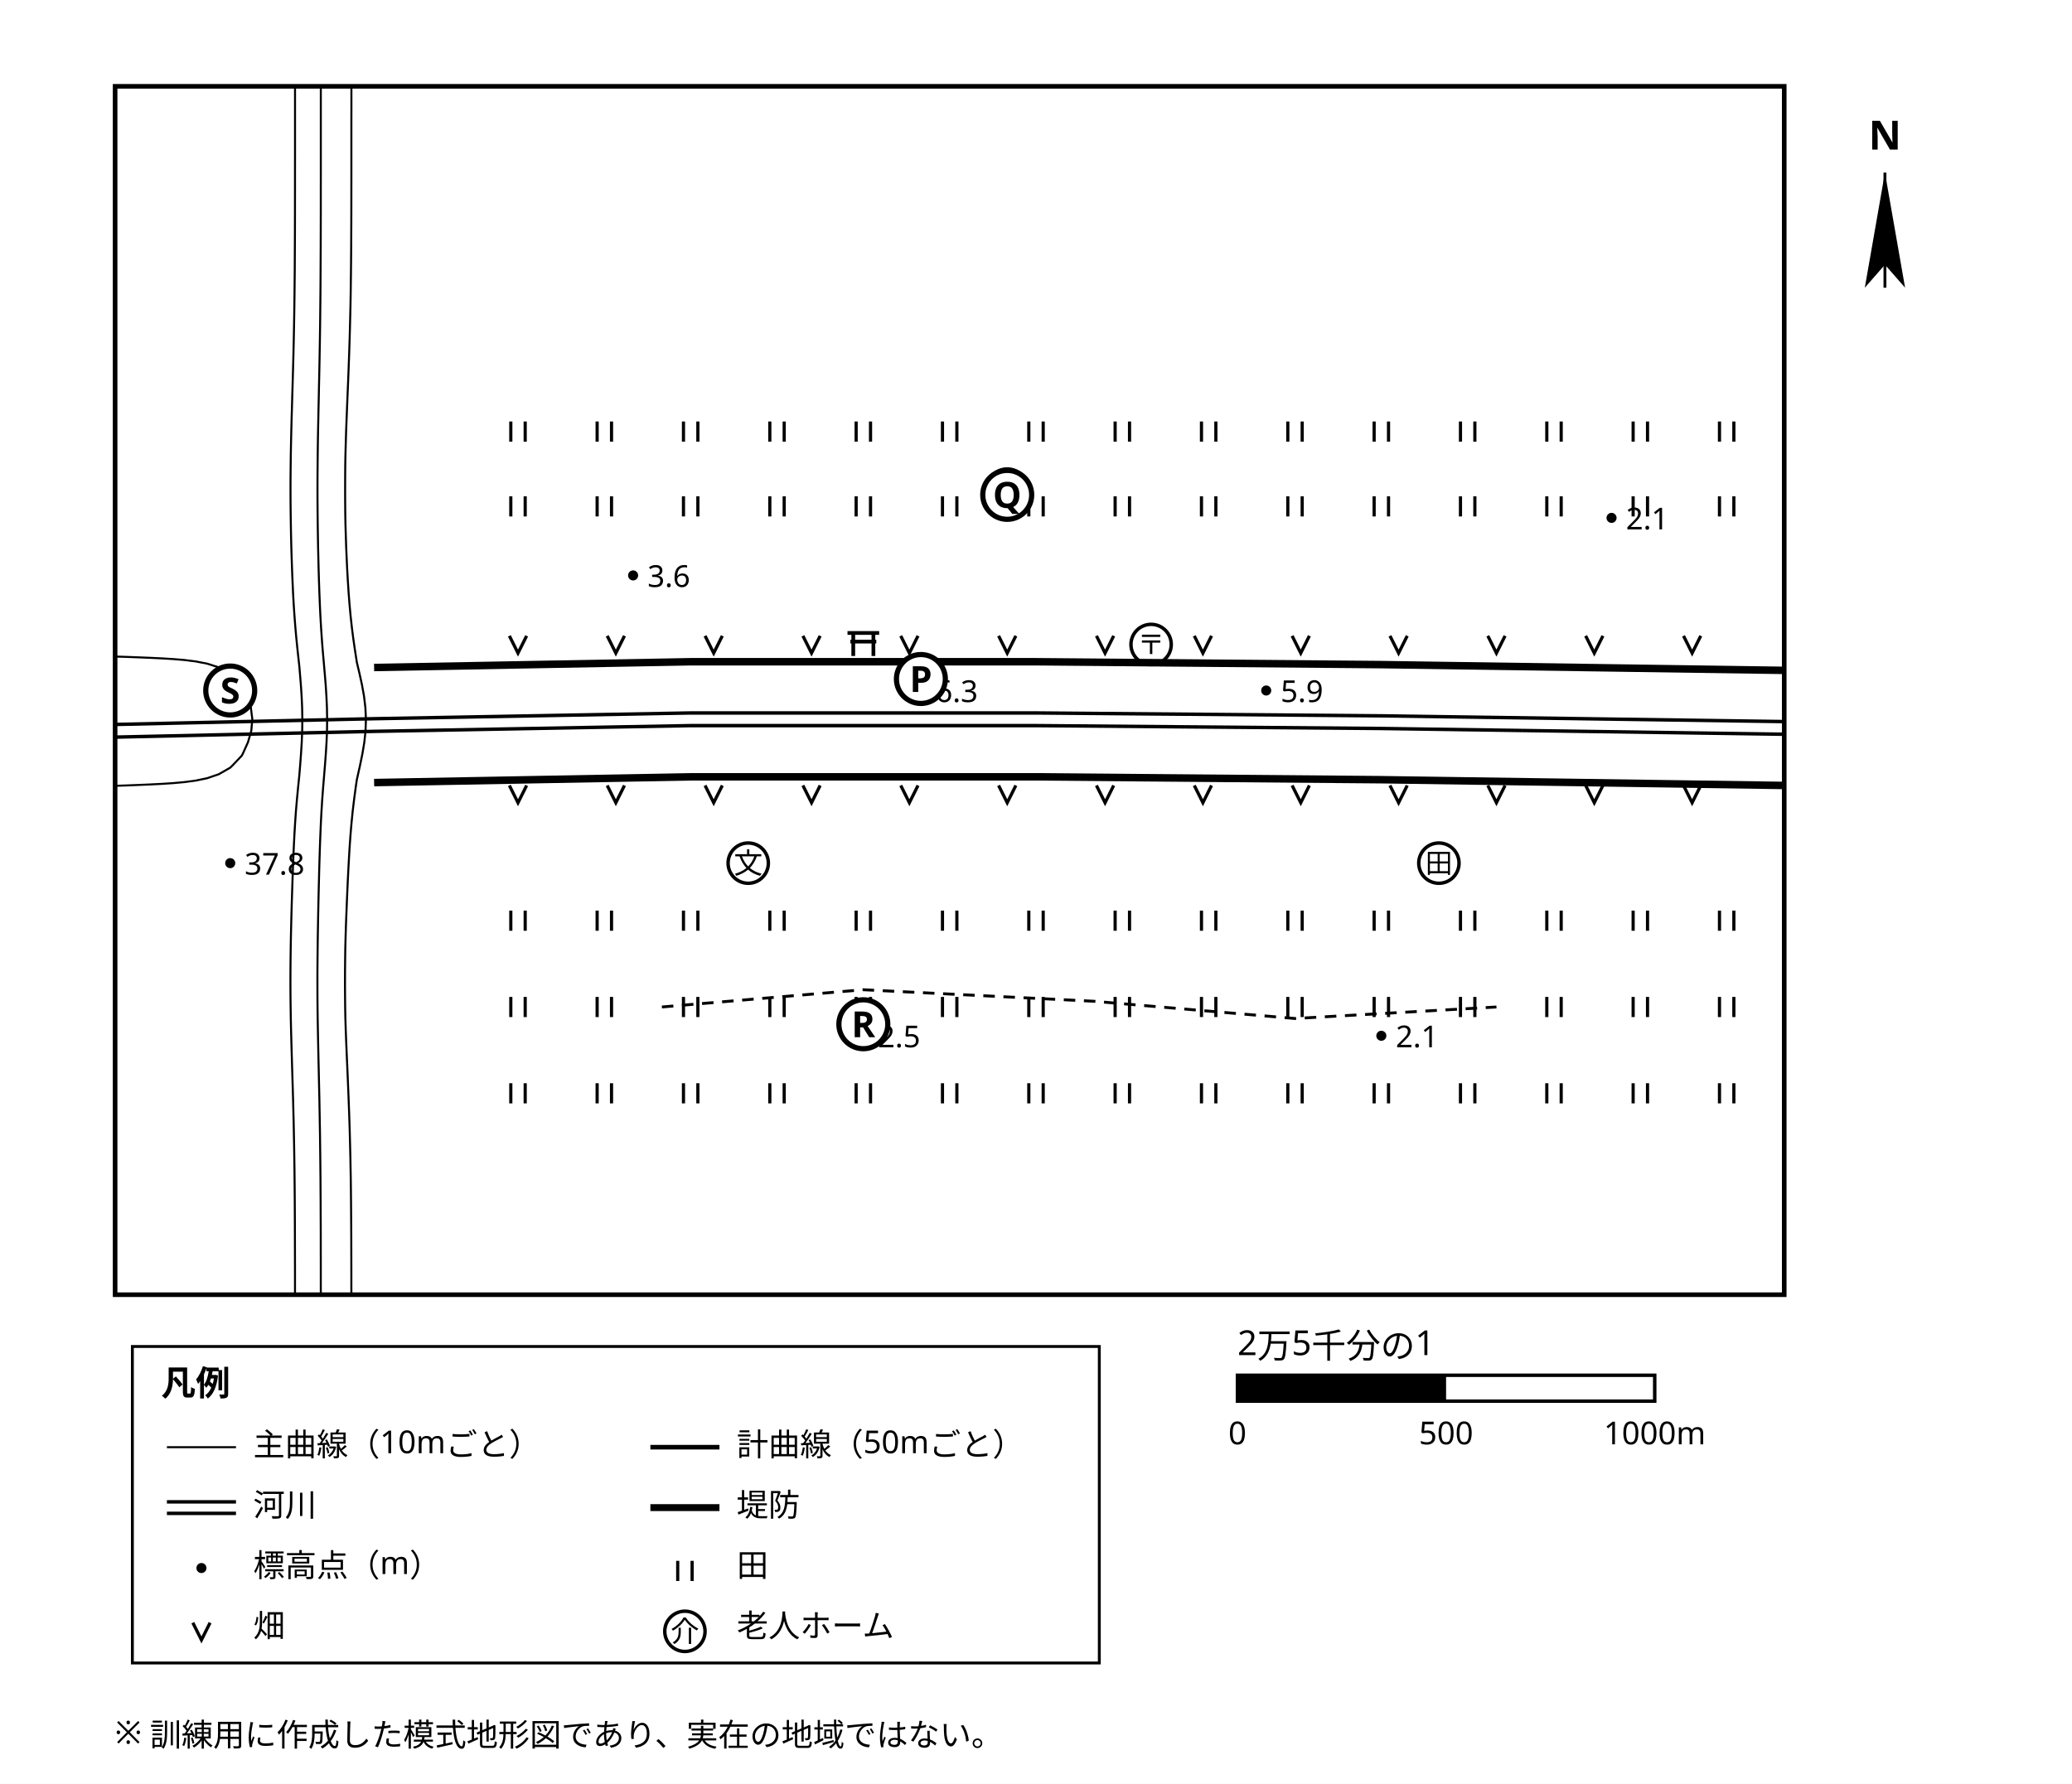
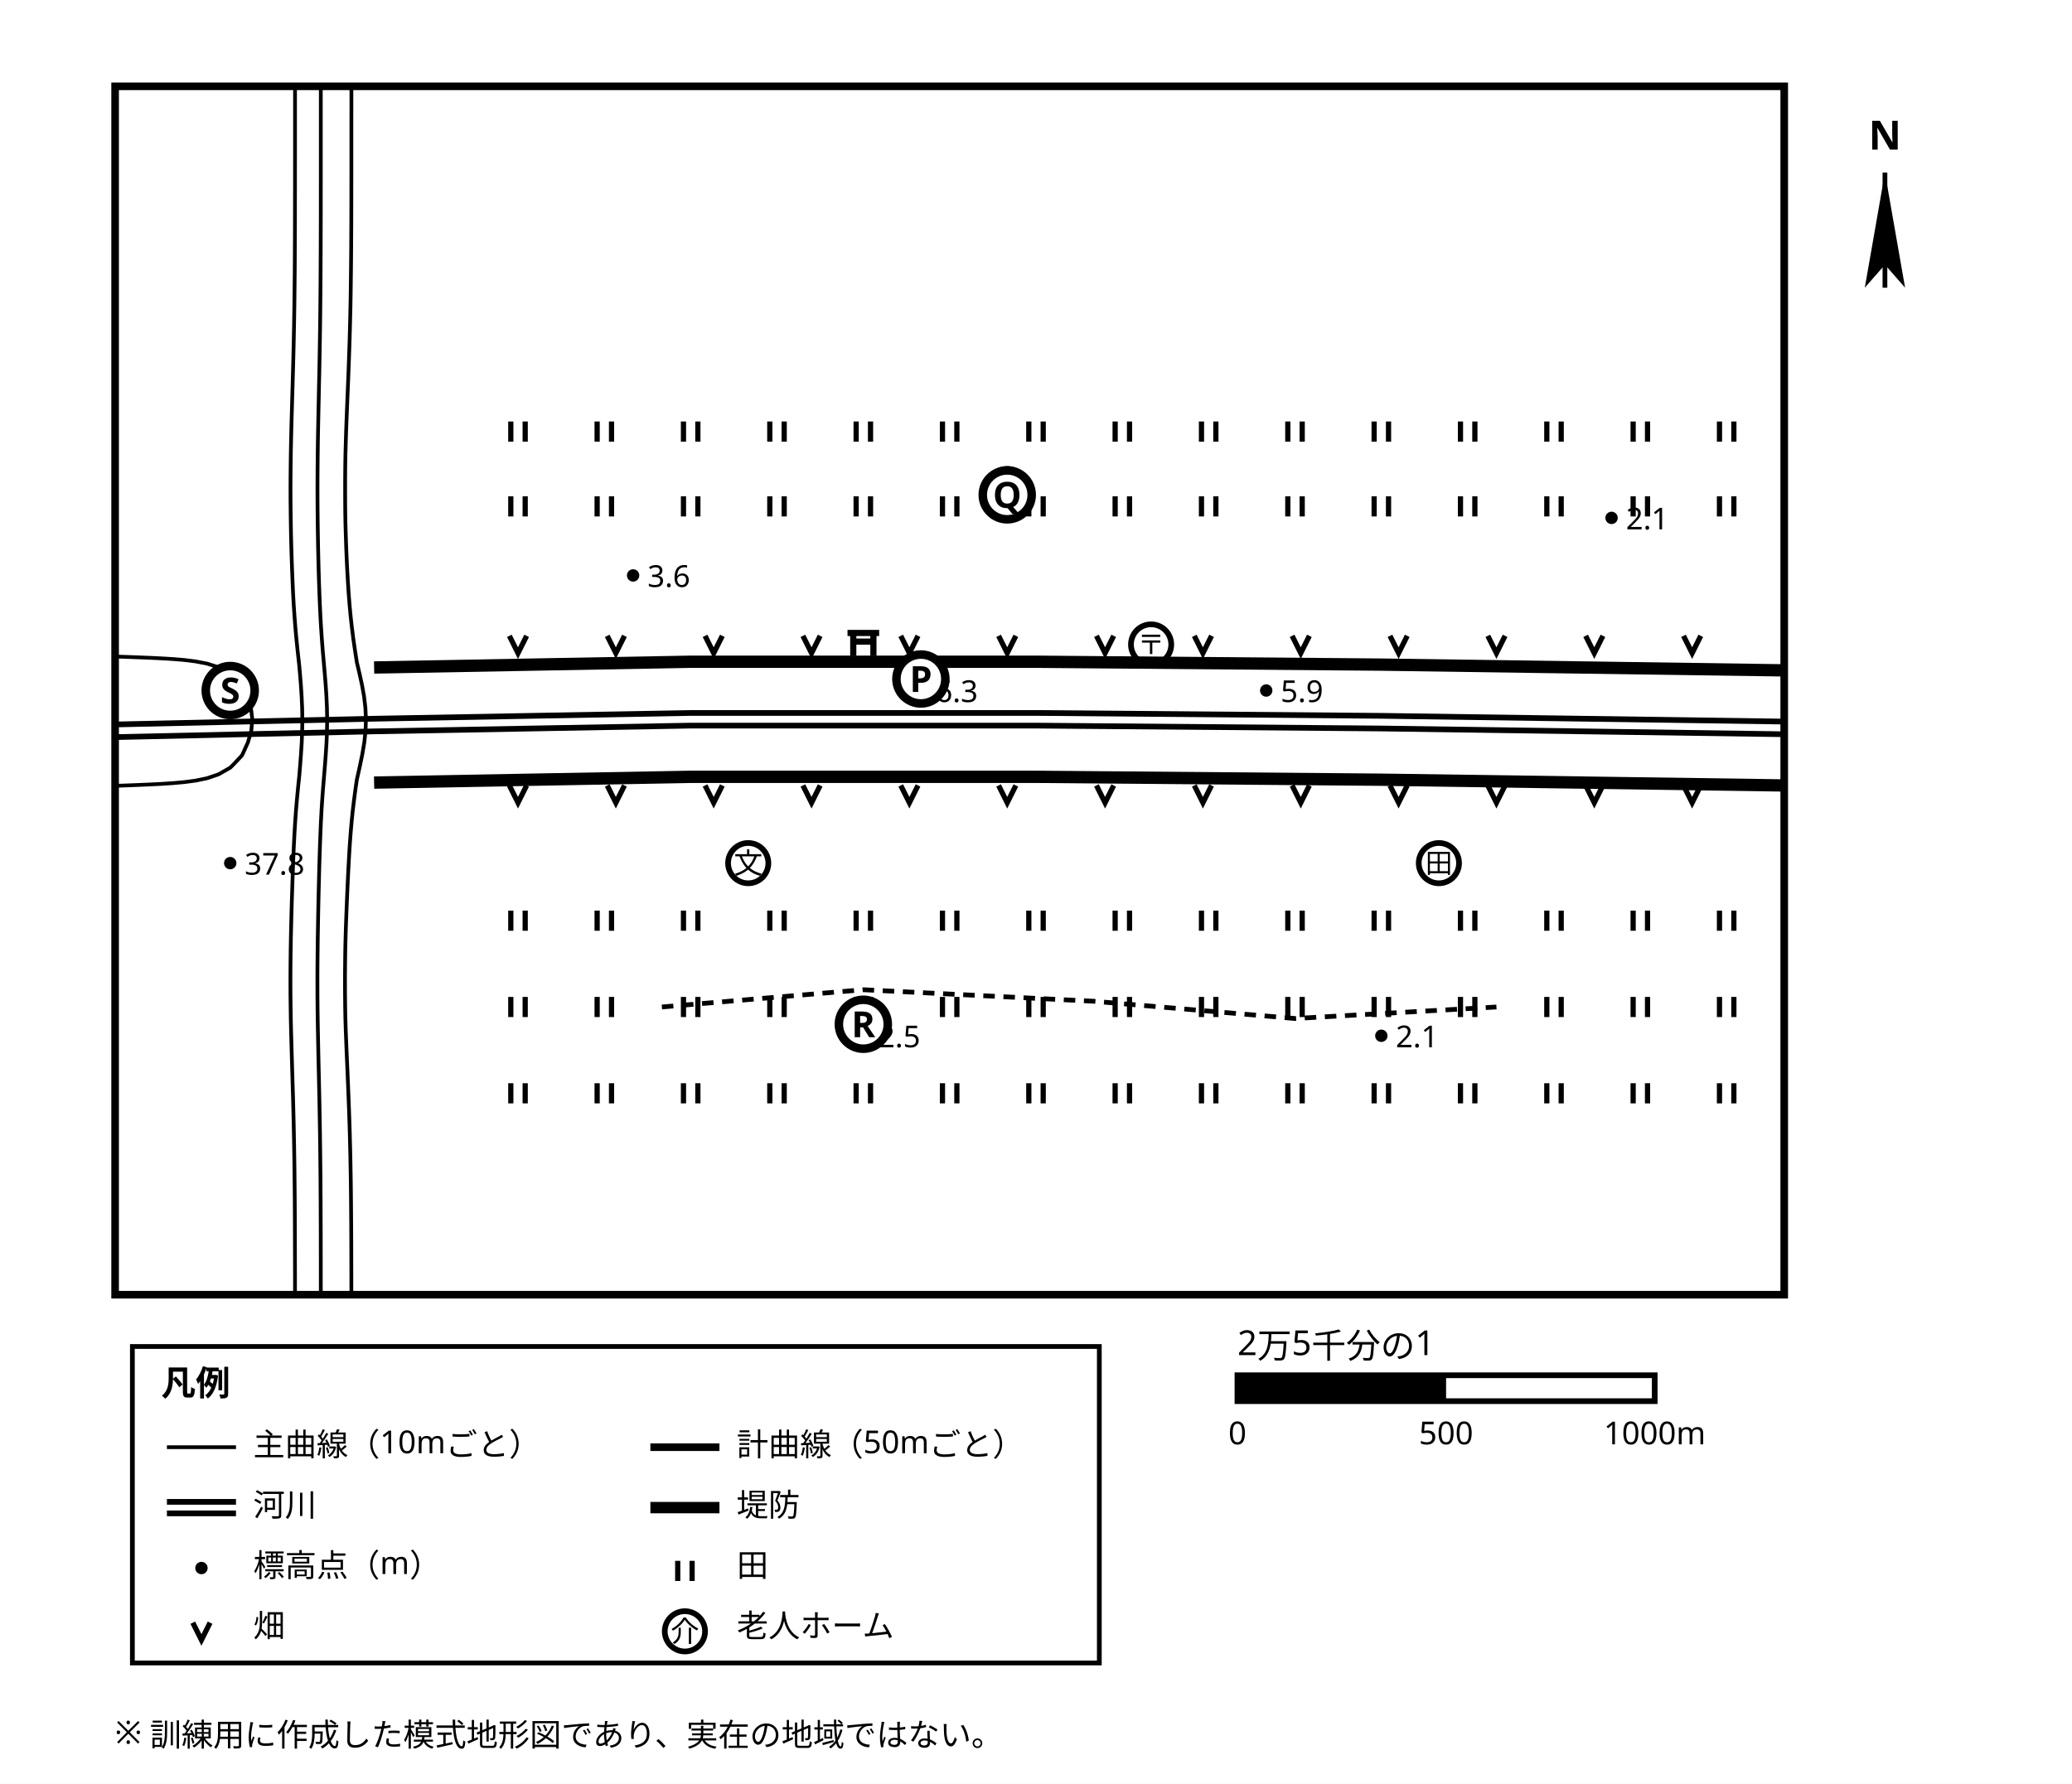
<svg xmlns="http://www.w3.org/2000/svg" viewBox="0 0 720 620" width="720" height="620" role="img" aria-label="低地の模式地形図（防災）">
  <defs>
    <pattern id="pDiag" width="8" height="8" patternUnits="userSpaceOnUse">
      <rect width="8" height="8" fill="#fff" />
-       <path d="M0 8 L8 0" stroke="#000" stroke-width="1.4" />
+       <path d="M0 8 L8 0" stroke="#000" stroke-width="2.31" />
    </pattern>
    <pattern id="pDiag2" width="8" height="8" patternUnits="userSpaceOnUse">
      <rect width="8" height="8" fill="#fff" />
-       <path d="M0 0 L8 8" stroke="#000" stroke-width="1.4" />
+       <path d="M0 0 L8 8" stroke="#000" stroke-width="2.31" />
    </pattern>
    <pattern id="pDot" width="8" height="8" patternUnits="userSpaceOnUse">
      <rect width="8" height="8" fill="#fff" />
      <circle cx="2" cy="2" r="1.3" fill="#000" />
      <circle cx="6" cy="6" r="1.3" fill="#000" />
    </pattern>
    <pattern id="pDotFine" width="5" height="5" patternUnits="userSpaceOnUse">
      <rect width="5" height="5" fill="#fff" />
      <circle cx="1.4" cy="1.4" r="0.9" fill="#000" />
    </pattern>
    <pattern id="pGrid" width="8" height="8" patternUnits="userSpaceOnUse">
      <rect width="8" height="8" fill="#fff" />
-       <path d="M0 4 H8 M4 0 V8" stroke="#000" stroke-width="0.9" />
+       <path d="M0 4 H8 M4 0 V8" stroke="#000" stroke-width="1.48" />
    </pattern>
    <pattern id="pWave" width="10" height="8" patternUnits="userSpaceOnUse">
      <rect width="10" height="8" fill="#fff" />
-       <path d="M0 5 q2.5 -3 5 0 t5 0" stroke="#000" stroke-width="0.9" fill="none" />
+       <path d="M0 5 q2.5 -3 5 0 t5 0" stroke="#000" stroke-width="1.48" fill="none" />
    </pattern>
  </defs>
  <rect width="720" height="620" fill="#fff" />
  <g clip-path="url(#frame)">
-     <polyline points="122.11,30 122.11,34 122.11,38 122.1,42 122.1,46 122.1,50 122.1,54 122.1,58 122.1,62 122.09,66 122.09,70 122.08,74 122.07,78 122.05,82 122.03,86 122,90 121.96,94 121.91,98 121.86,102 121.79,106 121.7,110 121.6,114 121.49,118 121.36,122 121.22,126 121.07,130 120.91,134 120.74,138 120.58,142 120.42,146 120.27,150 120.15,154 120.04,158 120,159.99 119.97,162 119.94,166 119.93,170 119.94,174 119.97,178 120,179.86 120.04,182 120.16,186 120.29,190 120.46,194 120.65,198 120.88,202 121.14,206 121.45,210 121.82,214 122.26,218 122.77,222 123.35,226 123.97,230 124,230.21 124.9,234 125.78,238 126.5,242 126.97,246 127.16,250 127.02,254 126.6,258 125.93,262 125.11,266 124.22,270 124,270.97 123.56,274 123.03,278 122.55,282 122.15,286 121.81,290 121.52,294 121.28,298 121.06,302 120.86,306 120.68,310 120.51,314 120.35,318 120.2,322 120.08,326 120,328.98 119.98,330 119.93,334 119.89,338 119.88,342 119.9,346 119.94,350 120,353.38 120.02,354 120.14,358 120.3,362 120.46,366 120.64,370 120.81,374 120.98,378 121.14,382 121.29,386 121.43,390 121.55,394 121.65,398 121.75,402 121.82,406 121.89,410 121.94,414 121.98,418 122.01,422 122.04,426 122.06,430 122.07,434 122.08,438 122.09,442 122.09,446 122.1,450" fill="none" stroke="#000" stroke-width="0.7" />
-     <polyline points="111.48,30 111.48,34 111.48,38 111.48,42 111.48,46 111.48,50 111.48,54 111.48,58 111.48,62 111.47,66 111.47,70 111.47,74 111.46,78 111.45,82 111.44,86 111.42,90 111.4,94 111.38,98 111.35,102 111.31,106 111.27,110 111.22,114 111.16,118 111.09,122 111.02,126 110.94,130 110.85,134 110.77,138 110.68,142 110.6,146 110.52,150 110.45,154 110.4,158 110.36,162 110.33,166 110.32,170 110.33,174 110.36,178 110.4,182 110.46,186 110.53,190 110.62,194 110.72,198 110.84,202 110.98,206 111.14,210 111.33,214 111.56,218 111.83,222 112,224.25 112.14,226 112.49,230 112.84,234 113.17,238 113.43,242 113.61,246 113.68,250 113.63,254 113.47,258 113.22,262 112.92,266 112.59,270 112.26,274 112,277.46 111.96,278 111.71,282 111.5,286 111.33,290 111.18,294 111.05,298 110.93,302 110.83,306 110.73,310 110.64,314 110.56,318 110.49,322 110.42,326 110.37,330 110.33,334 110.3,338 110.3,342 110.31,346 110.34,350 110.39,354 110.46,358 110.54,362 110.62,366 110.71,370 110.8,374 110.89,378 110.98,382 111.05,386 111.12,390 111.19,394 111.24,398 111.29,402 111.33,406 111.37,410 111.39,414 111.42,418 111.43,422 111.45,426 111.46,430 111.46,434 111.47,438 111.47,442 111.47,446 111.48,450" fill="none" stroke="#000" stroke-width="0.7" />
-     <polyline points="102.52,30 102.52,34 102.52,38 102.52,42 102.52,46 102.52,50 102.52,54 102.51,58 102.51,62 102.51,66 102.5,70 102.5,74 102.49,78 102.48,82 102.46,86 102.44,90 102.42,94 102.38,98 102.34,102 102.29,106 102.23,110 102.16,114 102.08,118 101.99,122 101.89,126 101.78,130 101.67,134 101.55,138 101.44,142 101.32,146 101.22,150 101.13,154 101.05,158 101,162 100.96,166 100.95,170 100.96,174 101,178 101.06,182 101.13,186 101.23,190 101.35,194 101.49,198 101.65,202 101.83,206 102.05,210 102.32,214 102.63,218 102.99,222 103.4,226 103.84,230 104,231.46 104.22,234 104.55,238 104.81,242 104.99,246 105.06,250 105.01,254 104.85,258 104.6,262 104.3,266 104,269.64 103.96,270 103.55,274 103.17,278 102.83,282 102.55,286 102.31,290 102.11,294 101.93,298 101.78,302 101.64,306 101.51,310 101.38,314 101.27,318 101.17,322 101.08,326 101.01,330 100.96,334 100.93,338 100.92,342 100.94,346 100.99,350 101.05,354 101.14,358 101.25,362 101.36,366 101.48,370 101.6,374 101.72,378 101.84,382 101.94,386 102.04,390 102.12,394 102.2,398 102.26,402 102.32,406 102.36,410 102.4,414 102.43,418 102.45,422 102.47,426 102.48,430 102.49,434 102.5,438 102.51,442 102.51,446 102.51,450" fill="none" stroke="#000" stroke-width="0.7" />
-     <polyline points="40,273.13 44,272.99 48,272.83 52,272.66 56,272.46 60,272.2 64,271.84 68,271.31 72,270.48 73.39,270 76,269.11 80,266.82 80.84,266 84,262.66 84.36,262 86.16,258 87.32,254 87.68,250 87.18,246 85.89,242 84,238.1 83.92,238 80,234.11 79.81,234 76,231.95 72,230.67 68.56,230 68,229.89 64,229.39 60,229.06 56,228.82 52,228.63 48,228.47 44,228.32 40,228.19" fill="none" stroke="#000" stroke-width="0.7" />
-     <polyline points="40,251.8 130,249.8 240,247.8 360,247.8 480,248.8 620,250.8" fill="none" stroke="#000" stroke-width="1.2" />
-     <polyline points="40,256.2 130,254.2 240,252.2 360,252.2 480,253.2 620,255.2" fill="none" stroke="#000" stroke-width="1.2" />
-     <path d="M177.5 146.5 v7 M182.5 146.5 v7" stroke="#000" stroke-width="1.1" fill="none" />
-     <path d="M207.5 146.5 v7 M212.5 146.5 v7" stroke="#000" stroke-width="1.1" fill="none" />
-     <path d="M237.5 146.5 v7 M242.5 146.5 v7" stroke="#000" stroke-width="1.1" fill="none" />
-     <path d="M267.5 146.5 v7 M272.5 146.5 v7" stroke="#000" stroke-width="1.1" fill="none" />
-     <path d="M297.5 146.5 v7 M302.5 146.5 v7" stroke="#000" stroke-width="1.1" fill="none" />
-     <path d="M327.5 146.5 v7 M332.5 146.5 v7" stroke="#000" stroke-width="1.1" fill="none" />
-     <path d="M357.5 146.5 v7 M362.5 146.5 v7" stroke="#000" stroke-width="1.1" fill="none" />
-     <path d="M387.5 146.5 v7 M392.5 146.5 v7" stroke="#000" stroke-width="1.1" fill="none" />
-     <path d="M417.5 146.5 v7 M422.5 146.5 v7" stroke="#000" stroke-width="1.1" fill="none" />
-     <path d="M447.5 146.5 v7 M452.5 146.5 v7" stroke="#000" stroke-width="1.1" fill="none" />
-     <path d="M477.5 146.5 v7 M482.5 146.5 v7" stroke="#000" stroke-width="1.1" fill="none" />
-     <path d="M507.5 146.5 v7 M512.5 146.5 v7" stroke="#000" stroke-width="1.1" fill="none" />
-     <path d="M537.5 146.5 v7 M542.5 146.5 v7" stroke="#000" stroke-width="1.1" fill="none" />
-     <path d="M567.5 146.5 v7 M572.5 146.5 v7" stroke="#000" stroke-width="1.1" fill="none" />
-     <path d="M597.5 146.5 v7 M602.5 146.5 v7" stroke="#000" stroke-width="1.1" fill="none" />
-     <path d="M177.5 172.5 v7 M182.5 172.5 v7" stroke="#000" stroke-width="1.1" fill="none" />
-     <path d="M207.5 172.5 v7 M212.5 172.5 v7" stroke="#000" stroke-width="1.1" fill="none" />
-     <path d="M237.5 172.5 v7 M242.5 172.5 v7" stroke="#000" stroke-width="1.1" fill="none" />
-     <path d="M267.5 172.5 v7 M272.5 172.5 v7" stroke="#000" stroke-width="1.1" fill="none" />
-     <path d="M297.5 172.5 v7 M302.5 172.5 v7" stroke="#000" stroke-width="1.1" fill="none" />
-     <path d="M327.5 172.5 v7 M332.5 172.5 v7" stroke="#000" stroke-width="1.1" fill="none" />
-     <path d="M357.5 172.5 v7 M362.5 172.5 v7" stroke="#000" stroke-width="1.1" fill="none" />
-     <path d="M387.5 172.5 v7 M392.5 172.5 v7" stroke="#000" stroke-width="1.1" fill="none" />
-     <path d="M417.5 172.5 v7 M422.5 172.5 v7" stroke="#000" stroke-width="1.1" fill="none" />
-     <path d="M447.5 172.5 v7 M452.5 172.5 v7" stroke="#000" stroke-width="1.1" fill="none" />
-     <path d="M477.5 172.5 v7 M482.5 172.5 v7" stroke="#000" stroke-width="1.1" fill="none" />
-     <path d="M507.5 172.5 v7 M512.5 172.5 v7" stroke="#000" stroke-width="1.1" fill="none" />
-     <path d="M537.5 172.5 v7 M542.5 172.5 v7" stroke="#000" stroke-width="1.1" fill="none" />
-     <path d="M567.5 172.5 v7 M572.5 172.5 v7" stroke="#000" stroke-width="1.1" fill="none" />
-     <path d="M597.5 172.5 v7 M602.5 172.5 v7" stroke="#000" stroke-width="1.1" fill="none" />
-     <path d="M177.5 316.5 v7 M182.5 316.5 v7" stroke="#000" stroke-width="1.1" fill="none" />
-     <path d="M207.5 316.5 v7 M212.5 316.5 v7" stroke="#000" stroke-width="1.1" fill="none" />
-     <path d="M237.5 316.5 v7 M242.5 316.5 v7" stroke="#000" stroke-width="1.1" fill="none" />
-     <path d="M267.5 316.5 v7 M272.5 316.5 v7" stroke="#000" stroke-width="1.1" fill="none" />
-     <path d="M297.5 316.5 v7 M302.5 316.5 v7" stroke="#000" stroke-width="1.1" fill="none" />
-     <path d="M327.5 316.5 v7 M332.5 316.5 v7" stroke="#000" stroke-width="1.1" fill="none" />
-     <path d="M357.5 316.5 v7 M362.5 316.5 v7" stroke="#000" stroke-width="1.1" fill="none" />
-     <path d="M387.5 316.5 v7 M392.5 316.5 v7" stroke="#000" stroke-width="1.1" fill="none" />
-     <path d="M417.5 316.5 v7 M422.5 316.5 v7" stroke="#000" stroke-width="1.1" fill="none" />
-     <path d="M447.5 316.5 v7 M452.5 316.5 v7" stroke="#000" stroke-width="1.1" fill="none" />
-     <path d="M477.5 316.5 v7 M482.5 316.5 v7" stroke="#000" stroke-width="1.1" fill="none" />
-     <path d="M507.5 316.5 v7 M512.5 316.5 v7" stroke="#000" stroke-width="1.1" fill="none" />
-     <path d="M537.5 316.5 v7 M542.5 316.5 v7" stroke="#000" stroke-width="1.1" fill="none" />
-     <path d="M567.5 316.5 v7 M572.5 316.5 v7" stroke="#000" stroke-width="1.1" fill="none" />
-     <path d="M597.5 316.5 v7 M602.5 316.5 v7" stroke="#000" stroke-width="1.1" fill="none" />
-     <path d="M177.5 346.5 v7 M182.5 346.5 v7" stroke="#000" stroke-width="1.1" fill="none" />
-     <path d="M207.5 346.5 v7 M212.5 346.5 v7" stroke="#000" stroke-width="1.1" fill="none" />
-     <path d="M237.5 346.5 v7 M242.5 346.5 v7" stroke="#000" stroke-width="1.1" fill="none" />
-     <path d="M267.5 346.5 v7 M272.5 346.5 v7" stroke="#000" stroke-width="1.1" fill="none" />
-     <path d="M297.5 346.5 v7 M302.5 346.5 v7" stroke="#000" stroke-width="1.1" fill="none" />
-     <path d="M327.5 346.5 v7 M332.5 346.5 v7" stroke="#000" stroke-width="1.1" fill="none" />
-     <path d="M357.5 346.5 v7 M362.5 346.5 v7" stroke="#000" stroke-width="1.1" fill="none" />
-     <path d="M387.5 346.5 v7 M392.5 346.5 v7" stroke="#000" stroke-width="1.1" fill="none" />
-     <path d="M417.5 346.5 v7 M422.5 346.5 v7" stroke="#000" stroke-width="1.1" fill="none" />
-     <path d="M447.5 346.5 v7 M452.5 346.5 v7" stroke="#000" stroke-width="1.1" fill="none" />
-     <path d="M477.5 346.5 v7 M482.5 346.5 v7" stroke="#000" stroke-width="1.1" fill="none" />
-     <path d="M507.5 346.5 v7 M512.5 346.5 v7" stroke="#000" stroke-width="1.1" fill="none" />
-     <path d="M537.5 346.5 v7 M542.5 346.5 v7" stroke="#000" stroke-width="1.1" fill="none" />
-     <path d="M567.5 346.5 v7 M572.5 346.5 v7" stroke="#000" stroke-width="1.1" fill="none" />
-     <path d="M597.5 346.5 v7 M602.5 346.5 v7" stroke="#000" stroke-width="1.1" fill="none" />
-     <path d="M177.5 376.5 v7 M182.5 376.5 v7" stroke="#000" stroke-width="1.1" fill="none" />
-     <path d="M207.5 376.5 v7 M212.5 376.5 v7" stroke="#000" stroke-width="1.1" fill="none" />
-     <path d="M237.5 376.5 v7 M242.5 376.5 v7" stroke="#000" stroke-width="1.1" fill="none" />
-     <path d="M267.5 376.5 v7 M272.5 376.5 v7" stroke="#000" stroke-width="1.1" fill="none" />
-     <path d="M297.5 376.5 v7 M302.5 376.5 v7" stroke="#000" stroke-width="1.1" fill="none" />
-     <path d="M327.5 376.5 v7 M332.5 376.5 v7" stroke="#000" stroke-width="1.1" fill="none" />
-     <path d="M357.5 376.5 v7 M362.5 376.5 v7" stroke="#000" stroke-width="1.1" fill="none" />
-     <path d="M387.5 376.5 v7 M392.5 376.5 v7" stroke="#000" stroke-width="1.1" fill="none" />
-     <path d="M417.5 376.5 v7 M422.5 376.5 v7" stroke="#000" stroke-width="1.1" fill="none" />
-     <path d="M447.5 376.5 v7 M452.5 376.5 v7" stroke="#000" stroke-width="1.1" fill="none" />
-     <path d="M477.5 376.5 v7 M482.5 376.5 v7" stroke="#000" stroke-width="1.1" fill="none" />
-     <path d="M507.5 376.5 v7 M512.5 376.5 v7" stroke="#000" stroke-width="1.1" fill="none" />
-     <path d="M537.5 376.5 v7 M542.5 376.5 v7" stroke="#000" stroke-width="1.1" fill="none" />
-     <path d="M567.5 376.5 v7 M572.5 376.5 v7" stroke="#000" stroke-width="1.1" fill="none" />
-     <path d="M597.5 376.5 v7 M602.5 376.5 v7" stroke="#000" stroke-width="1.1" fill="none" />
-     <path d="M177 221 l3 6 l3 -6" stroke="#000" stroke-width="1.1" fill="none" />
-     <path d="M211 221 l3 6 l3 -6" stroke="#000" stroke-width="1.1" fill="none" />
-     <path d="M245 221 l3 6 l3 -6" stroke="#000" stroke-width="1.1" fill="none" />
-     <path d="M279 221 l3 6 l3 -6" stroke="#000" stroke-width="1.1" fill="none" />
-     <path d="M313 221 l3 6 l3 -6" stroke="#000" stroke-width="1.1" fill="none" />
-     <path d="M347 221 l3 6 l3 -6" stroke="#000" stroke-width="1.1" fill="none" />
-     <path d="M381 221 l3 6 l3 -6" stroke="#000" stroke-width="1.1" fill="none" />
-     <path d="M415 221 l3 6 l3 -6" stroke="#000" stroke-width="1.1" fill="none" />
-     <path d="M449 221 l3 6 l3 -6" stroke="#000" stroke-width="1.1" fill="none" />
-     <path d="M483 221 l3 6 l3 -6" stroke="#000" stroke-width="1.1" fill="none" />
-     <path d="M517 221 l3 6 l3 -6" stroke="#000" stroke-width="1.1" fill="none" />
-     <path d="M551 221 l3 6 l3 -6" stroke="#000" stroke-width="1.1" fill="none" />
-     <path d="M585 221 l3 6 l3 -6" stroke="#000" stroke-width="1.1" fill="none" />
-     <path d="M177 273 l3 6 l3 -6" stroke="#000" stroke-width="1.1" fill="none" />
-     <path d="M211 273 l3 6 l3 -6" stroke="#000" stroke-width="1.1" fill="none" />
-     <path d="M245 273 l3 6 l3 -6" stroke="#000" stroke-width="1.1" fill="none" />
-     <path d="M279 273 l3 6 l3 -6" stroke="#000" stroke-width="1.1" fill="none" />
-     <path d="M313 273 l3 6 l3 -6" stroke="#000" stroke-width="1.1" fill="none" />
-     <path d="M347 273 l3 6 l3 -6" stroke="#000" stroke-width="1.1" fill="none" />
-     <path d="M381 273 l3 6 l3 -6" stroke="#000" stroke-width="1.1" fill="none" />
-     <path d="M415 273 l3 6 l3 -6" stroke="#000" stroke-width="1.1" fill="none" />
-     <path d="M449 273 l3 6 l3 -6" stroke="#000" stroke-width="1.1" fill="none" />
-     <path d="M483 273 l3 6 l3 -6" stroke="#000" stroke-width="1.1" fill="none" />
-     <path d="M517 273 l3 6 l3 -6" stroke="#000" stroke-width="1.1" fill="none" />
-     <path d="M551 273 l3 6 l3 -6" stroke="#000" stroke-width="1.1" fill="none" />
-     <path d="M585 273 l3 6 l3 -6" stroke="#000" stroke-width="1.1" fill="none" />
-     <circle cx="260" cy="300" r="7" fill="#fff" stroke="#000" stroke-width="1.2" />
+     <polyline points="122.11,30 122.11,34 122.11,38 122.1,42 122.1,46 122.1,50 122.1,54 122.1,58 122.1,62 122.09,66 122.09,70 122.08,74 122.07,78 122.05,82 122.03,86 122,90 121.96,94 121.91,98 121.86,102 121.79,106 121.7,110 121.6,114 121.49,118 121.36,122 121.22,126 121.07,130 120.91,134 120.74,138 120.58,142 120.42,146 120.27,150 120.15,154 120.04,158 120,159.99 119.97,162 119.94,166 119.93,170 119.94,174 119.97,178 120,179.86 120.04,182 120.16,186 120.29,190 120.46,194 120.65,198 120.88,202 121.14,206 121.45,210 121.82,214 122.26,218 122.77,222 123.35,226 123.97,230 124,230.21 124.9,234 125.78,238 126.5,242 126.97,246 127.16,250 127.02,254 126.6,258 125.93,262 125.11,266 124.22,270 124,270.97 123.56,274 123.03,278 122.55,282 122.15,286 121.81,290 121.52,294 121.28,298 121.06,302 120.86,306 120.68,310 120.51,314 120.35,318 120.2,322 120.08,326 120,328.98 119.98,330 119.93,334 119.89,338 119.88,342 119.9,346 119.94,350 120,353.38 120.02,354 120.14,358 120.3,362 120.46,366 120.64,370 120.81,374 120.98,378 121.14,382 121.29,386 121.43,390 121.55,394 121.65,398 121.75,402 121.82,406 121.89,410 121.94,414 121.98,418 122.01,422 122.04,426 122.06,430 122.07,434 122.08,438 122.09,442 122.09,446 122.1,450" fill="none" stroke="#000" stroke-width="1.3" />
+     <polyline points="111.48,30 111.48,34 111.48,38 111.48,42 111.48,46 111.48,50 111.48,54 111.48,58 111.48,62 111.47,66 111.47,70 111.47,74 111.46,78 111.45,82 111.44,86 111.42,90 111.4,94 111.38,98 111.35,102 111.31,106 111.27,110 111.22,114 111.16,118 111.09,122 111.02,126 110.94,130 110.85,134 110.77,138 110.68,142 110.6,146 110.52,150 110.45,154 110.4,158 110.36,162 110.33,166 110.32,170 110.33,174 110.36,178 110.4,182 110.46,186 110.53,190 110.62,194 110.72,198 110.84,202 110.98,206 111.14,210 111.33,214 111.56,218 111.83,222 112,224.25 112.14,226 112.49,230 112.84,234 113.17,238 113.43,242 113.61,246 113.68,250 113.63,254 113.47,258 113.22,262 112.92,266 112.59,270 112.26,274 112,277.46 111.96,278 111.71,282 111.5,286 111.33,290 111.18,294 111.05,298 110.93,302 110.83,306 110.73,310 110.64,314 110.56,318 110.49,322 110.42,326 110.37,330 110.33,334 110.3,338 110.3,342 110.31,346 110.34,350 110.39,354 110.46,358 110.54,362 110.62,366 110.71,370 110.8,374 110.89,378 110.98,382 111.05,386 111.12,390 111.19,394 111.24,398 111.29,402 111.33,406 111.37,410 111.39,414 111.42,418 111.43,422 111.45,426 111.46,430 111.46,434 111.47,438 111.47,442 111.47,446 111.48,450" fill="none" stroke="#000" stroke-width="1.3" />
+     <polyline points="102.52,30 102.52,34 102.52,38 102.52,42 102.52,46 102.52,50 102.52,54 102.51,58 102.51,62 102.51,66 102.5,70 102.5,74 102.49,78 102.48,82 102.46,86 102.44,90 102.42,94 102.38,98 102.34,102 102.29,106 102.23,110 102.16,114 102.08,118 101.99,122 101.89,126 101.78,130 101.67,134 101.55,138 101.44,142 101.32,146 101.22,150 101.13,154 101.05,158 101,162 100.96,166 100.95,170 100.96,174 101,178 101.06,182 101.13,186 101.23,190 101.35,194 101.49,198 101.65,202 101.83,206 102.05,210 102.32,214 102.63,218 102.99,222 103.4,226 103.84,230 104,231.46 104.22,234 104.55,238 104.81,242 104.99,246 105.06,250 105.01,254 104.85,258 104.6,262 104.3,266 104,269.64 103.96,270 103.55,274 103.17,278 102.83,282 102.55,286 102.31,290 102.11,294 101.93,298 101.78,302 101.64,306 101.51,310 101.38,314 101.27,318 101.17,322 101.08,326 101.01,330 100.96,334 100.93,338 100.92,342 100.94,346 100.99,350 101.05,354 101.14,358 101.25,362 101.36,366 101.48,370 101.6,374 101.72,378 101.84,382 101.94,386 102.04,390 102.12,394 102.2,398 102.26,402 102.32,406 102.36,410 102.4,414 102.43,418 102.45,422 102.47,426 102.48,430 102.49,434 102.5,438 102.51,442 102.51,446 102.51,450" fill="none" stroke="#000" stroke-width="1.3" />
+     <polyline points="40,273.13 44,272.99 48,272.83 52,272.66 56,272.46 60,272.2 64,271.84 68,271.31 72,270.48 73.39,270 76,269.11 80,266.82 80.84,266 84,262.66 84.36,262 86.16,258 87.32,254 87.68,250 87.18,246 85.89,242 84,238.1 83.92,238 80,234.11 79.81,234 76,231.95 72,230.67 68.56,230 68,229.89 64,229.39 60,229.06 56,228.82 52,228.63 48,228.47 44,228.32 40,228.19" fill="none" stroke="#000" stroke-width="1.3" />
+     <polyline points="40,251.8 130,249.8 240,247.8 360,247.8 480,248.8 620,250.8" fill="none" stroke="#000" stroke-width="1.98" />
+     <polyline points="40,256.2 130,254.2 240,252.2 360,252.2 480,253.2 620,255.2" fill="none" stroke="#000" stroke-width="1.98" />
+     <path d="M177.5 146.5 v7 M182.5 146.5 v7" stroke="#000" stroke-width="1.81" fill="none" />
+     <path d="M207.5 146.5 v7 M212.5 146.5 v7" stroke="#000" stroke-width="1.81" fill="none" />
+     <path d="M237.5 146.5 v7 M242.5 146.5 v7" stroke="#000" stroke-width="1.81" fill="none" />
+     <path d="M267.5 146.5 v7 M272.5 146.5 v7" stroke="#000" stroke-width="1.81" fill="none" />
+     <path d="M297.5 146.5 v7 M302.5 146.5 v7" stroke="#000" stroke-width="1.81" fill="none" />
+     <path d="M327.5 146.5 v7 M332.5 146.5 v7" stroke="#000" stroke-width="1.81" fill="none" />
+     <path d="M357.5 146.5 v7 M362.5 146.5 v7" stroke="#000" stroke-width="1.81" fill="none" />
+     <path d="M387.5 146.5 v7 M392.5 146.5 v7" stroke="#000" stroke-width="1.81" fill="none" />
+     <path d="M417.5 146.5 v7 M422.5 146.5 v7" stroke="#000" stroke-width="1.81" fill="none" />
+     <path d="M447.5 146.5 v7 M452.5 146.5 v7" stroke="#000" stroke-width="1.81" fill="none" />
+     <path d="M477.5 146.5 v7 M482.5 146.5 v7" stroke="#000" stroke-width="1.81" fill="none" />
+     <path d="M507.5 146.5 v7 M512.5 146.5 v7" stroke="#000" stroke-width="1.81" fill="none" />
+     <path d="M537.5 146.5 v7 M542.5 146.5 v7" stroke="#000" stroke-width="1.81" fill="none" />
+     <path d="M567.5 146.5 v7 M572.5 146.5 v7" stroke="#000" stroke-width="1.81" fill="none" />
+     <path d="M597.5 146.5 v7 M602.5 146.5 v7" stroke="#000" stroke-width="1.81" fill="none" />
+     <path d="M177.5 172.5 v7 M182.5 172.5 v7" stroke="#000" stroke-width="1.81" fill="none" />
+     <path d="M207.5 172.5 v7 M212.5 172.5 v7" stroke="#000" stroke-width="1.81" fill="none" />
+     <path d="M237.5 172.5 v7 M242.5 172.5 v7" stroke="#000" stroke-width="1.81" fill="none" />
+     <path d="M267.5 172.5 v7 M272.5 172.5 v7" stroke="#000" stroke-width="1.81" fill="none" />
+     <path d="M297.5 172.5 v7 M302.5 172.5 v7" stroke="#000" stroke-width="1.81" fill="none" />
+     <path d="M327.5 172.5 v7 M332.5 172.5 v7" stroke="#000" stroke-width="1.81" fill="none" />
+     <path d="M357.5 172.5 v7 M362.5 172.5 v7" stroke="#000" stroke-width="1.81" fill="none" />
+     <path d="M387.5 172.5 v7 M392.5 172.5 v7" stroke="#000" stroke-width="1.81" fill="none" />
+     <path d="M417.5 172.5 v7 M422.5 172.5 v7" stroke="#000" stroke-width="1.81" fill="none" />
+     <path d="M447.5 172.5 v7 M452.5 172.5 v7" stroke="#000" stroke-width="1.81" fill="none" />
+     <path d="M477.5 172.5 v7 M482.5 172.5 v7" stroke="#000" stroke-width="1.81" fill="none" />
+     <path d="M507.5 172.5 v7 M512.5 172.5 v7" stroke="#000" stroke-width="1.81" fill="none" />
+     <path d="M537.5 172.5 v7 M542.5 172.5 v7" stroke="#000" stroke-width="1.81" fill="none" />
+     <path d="M567.5 172.5 v7 M572.5 172.5 v7" stroke="#000" stroke-width="1.81" fill="none" />
+     <path d="M597.5 172.5 v7 M602.5 172.5 v7" stroke="#000" stroke-width="1.81" fill="none" />
+     <path d="M177.5 316.5 v7 M182.5 316.5 v7" stroke="#000" stroke-width="1.81" fill="none" />
+     <path d="M207.5 316.5 v7 M212.5 316.5 v7" stroke="#000" stroke-width="1.81" fill="none" />
+     <path d="M237.5 316.5 v7 M242.5 316.5 v7" stroke="#000" stroke-width="1.81" fill="none" />
+     <path d="M267.5 316.5 v7 M272.5 316.5 v7" stroke="#000" stroke-width="1.81" fill="none" />
+     <path d="M297.5 316.5 v7 M302.5 316.5 v7" stroke="#000" stroke-width="1.81" fill="none" />
+     <path d="M327.5 316.5 v7 M332.5 316.5 v7" stroke="#000" stroke-width="1.81" fill="none" />
+     <path d="M357.5 316.5 v7 M362.5 316.5 v7" stroke="#000" stroke-width="1.81" fill="none" />
+     <path d="M387.5 316.5 v7 M392.5 316.5 v7" stroke="#000" stroke-width="1.81" fill="none" />
+     <path d="M417.5 316.5 v7 M422.5 316.5 v7" stroke="#000" stroke-width="1.81" fill="none" />
+     <path d="M447.5 316.5 v7 M452.5 316.5 v7" stroke="#000" stroke-width="1.81" fill="none" />
+     <path d="M477.5 316.5 v7 M482.5 316.5 v7" stroke="#000" stroke-width="1.81" fill="none" />
+     <path d="M507.5 316.5 v7 M512.5 316.5 v7" stroke="#000" stroke-width="1.81" fill="none" />
+     <path d="M537.5 316.5 v7 M542.5 316.5 v7" stroke="#000" stroke-width="1.81" fill="none" />
+     <path d="M567.5 316.5 v7 M572.5 316.5 v7" stroke="#000" stroke-width="1.81" fill="none" />
+     <path d="M597.5 316.5 v7 M602.5 316.5 v7" stroke="#000" stroke-width="1.81" fill="none" />
+     <path d="M177.5 346.5 v7 M182.5 346.5 v7" stroke="#000" stroke-width="1.81" fill="none" />
+     <path d="M207.5 346.5 v7 M212.5 346.5 v7" stroke="#000" stroke-width="1.81" fill="none" />
+     <path d="M237.5 346.5 v7 M242.5 346.5 v7" stroke="#000" stroke-width="1.81" fill="none" />
+     <path d="M267.5 346.5 v7 M272.5 346.5 v7" stroke="#000" stroke-width="1.81" fill="none" />
+     <path d="M297.5 346.5 v7 M302.5 346.5 v7" stroke="#000" stroke-width="1.81" fill="none" />
+     <path d="M327.5 346.5 v7 M332.5 346.5 v7" stroke="#000" stroke-width="1.81" fill="none" />
+     <path d="M357.5 346.5 v7 M362.5 346.5 v7" stroke="#000" stroke-width="1.81" fill="none" />
+     <path d="M387.5 346.5 v7 M392.5 346.5 v7" stroke="#000" stroke-width="1.81" fill="none" />
+     <path d="M417.5 346.5 v7 M422.5 346.5 v7" stroke="#000" stroke-width="1.81" fill="none" />
+     <path d="M447.5 346.5 v7 M452.5 346.5 v7" stroke="#000" stroke-width="1.81" fill="none" />
+     <path d="M477.5 346.5 v7 M482.5 346.5 v7" stroke="#000" stroke-width="1.81" fill="none" />
+     <path d="M507.5 346.5 v7 M512.5 346.5 v7" stroke="#000" stroke-width="1.81" fill="none" />
+     <path d="M537.5 346.5 v7 M542.5 346.5 v7" stroke="#000" stroke-width="1.81" fill="none" />
+     <path d="M567.5 346.5 v7 M572.5 346.5 v7" stroke="#000" stroke-width="1.81" fill="none" />
+     <path d="M597.5 346.5 v7 M602.5 346.5 v7" stroke="#000" stroke-width="1.81" fill="none" />
+     <path d="M177.5 376.5 v7 M182.5 376.5 v7" stroke="#000" stroke-width="1.81" fill="none" />
+     <path d="M207.5 376.5 v7 M212.5 376.5 v7" stroke="#000" stroke-width="1.81" fill="none" />
+     <path d="M237.5 376.5 v7 M242.5 376.5 v7" stroke="#000" stroke-width="1.81" fill="none" />
+     <path d="M267.5 376.5 v7 M272.5 376.5 v7" stroke="#000" stroke-width="1.81" fill="none" />
+     <path d="M297.5 376.5 v7 M302.5 376.5 v7" stroke="#000" stroke-width="1.81" fill="none" />
+     <path d="M327.5 376.5 v7 M332.5 376.5 v7" stroke="#000" stroke-width="1.81" fill="none" />
+     <path d="M357.5 376.5 v7 M362.5 376.5 v7" stroke="#000" stroke-width="1.81" fill="none" />
+     <path d="M387.5 376.5 v7 M392.5 376.5 v7" stroke="#000" stroke-width="1.81" fill="none" />
+     <path d="M417.5 376.5 v7 M422.5 376.5 v7" stroke="#000" stroke-width="1.81" fill="none" />
+     <path d="M447.5 376.5 v7 M452.5 376.5 v7" stroke="#000" stroke-width="1.81" fill="none" />
+     <path d="M477.5 376.5 v7 M482.5 376.5 v7" stroke="#000" stroke-width="1.81" fill="none" />
+     <path d="M507.5 376.5 v7 M512.5 376.5 v7" stroke="#000" stroke-width="1.81" fill="none" />
+     <path d="M537.5 376.5 v7 M542.5 376.5 v7" stroke="#000" stroke-width="1.81" fill="none" />
+     <path d="M567.5 376.5 v7 M572.5 376.5 v7" stroke="#000" stroke-width="1.81" fill="none" />
+     <path d="M597.5 376.5 v7 M602.5 376.5 v7" stroke="#000" stroke-width="1.81" fill="none" />
+     <path d="M177 221 l3 6 l3 -6" stroke="#000" stroke-width="1.81" fill="none" />
+     <path d="M211 221 l3 6 l3 -6" stroke="#000" stroke-width="1.81" fill="none" />
+     <path d="M245 221 l3 6 l3 -6" stroke="#000" stroke-width="1.81" fill="none" />
+     <path d="M279 221 l3 6 l3 -6" stroke="#000" stroke-width="1.81" fill="none" />
+     <path d="M313 221 l3 6 l3 -6" stroke="#000" stroke-width="1.81" fill="none" />
+     <path d="M347 221 l3 6 l3 -6" stroke="#000" stroke-width="1.81" fill="none" />
+     <path d="M381 221 l3 6 l3 -6" stroke="#000" stroke-width="1.81" fill="none" />
+     <path d="M415 221 l3 6 l3 -6" stroke="#000" stroke-width="1.81" fill="none" />
+     <path d="M449 221 l3 6 l3 -6" stroke="#000" stroke-width="1.81" fill="none" />
+     <path d="M483 221 l3 6 l3 -6" stroke="#000" stroke-width="1.81" fill="none" />
+     <path d="M517 221 l3 6 l3 -6" stroke="#000" stroke-width="1.81" fill="none" />
+     <path d="M551 221 l3 6 l3 -6" stroke="#000" stroke-width="1.81" fill="none" />
+     <path d="M585 221 l3 6 l3 -6" stroke="#000" stroke-width="1.81" fill="none" />
+     <path d="M177 273 l3 6 l3 -6" stroke="#000" stroke-width="1.81" fill="none" />
+     <path d="M211 273 l3 6 l3 -6" stroke="#000" stroke-width="1.81" fill="none" />
+     <path d="M245 273 l3 6 l3 -6" stroke="#000" stroke-width="1.81" fill="none" />
+     <path d="M279 273 l3 6 l3 -6" stroke="#000" stroke-width="1.81" fill="none" />
+     <path d="M313 273 l3 6 l3 -6" stroke="#000" stroke-width="1.81" fill="none" />
+     <path d="M347 273 l3 6 l3 -6" stroke="#000" stroke-width="1.81" fill="none" />
+     <path d="M381 273 l3 6 l3 -6" stroke="#000" stroke-width="1.81" fill="none" />
+     <path d="M415 273 l3 6 l3 -6" stroke="#000" stroke-width="1.81" fill="none" />
+     <path d="M449 273 l3 6 l3 -6" stroke="#000" stroke-width="1.81" fill="none" />
+     <path d="M483 273 l3 6 l3 -6" stroke="#000" stroke-width="1.81" fill="none" />
+     <path d="M517 273 l3 6 l3 -6" stroke="#000" stroke-width="1.81" fill="none" />
+     <path d="M551 273 l3 6 l3 -6" stroke="#000" stroke-width="1.81" fill="none" />
+     <path d="M585 273 l3 6 l3 -6" stroke="#000" stroke-width="1.81" fill="none" />
+     <circle cx="260" cy="300" r="7" fill="#fff" stroke="#000" stroke-width="1.98" />
    <text x="260" y="303.6" font-size="10" text-anchor="middle" font-weight="normal" font-family="'Hiragino Sans','Hiragino Kaku Gothic ProN','Yu Gothic','Meiryo',sans-serif" fill="#000">文</text>
-     <circle cx="400" cy="224" r="7" fill="#fff" stroke="#000" stroke-width="1.2" />
+     <circle cx="400" cy="224" r="7" fill="#fff" stroke="#000" stroke-width="1.98" />
    <text x="400" y="227.42" font-size="9.5" text-anchor="middle" font-weight="normal" font-family="'Hiragino Sans','Hiragino Kaku Gothic ProN','Yu Gothic','Meiryo',sans-serif" fill="#000">〒</text>
-     <path d="M294.5 220 h11 M295.5 223 h9 M296.5 220 v8 M303.5 220 v8" stroke="#000" stroke-width="1.3" fill="none" />
-     <circle cx="500" cy="300" r="7" fill="#fff" stroke="#000" stroke-width="1.2" />
+     <path d="M294.5 220 h11 M295.5 223 h9 M296.5 220 v8 M303.5 220 v8" stroke="#000" stroke-width="2.14" fill="none" />
+     <circle cx="500" cy="300" r="7" fill="#fff" stroke="#000" stroke-width="1.98" />
    <text x="500" y="303.42" font-size="9.5" text-anchor="middle" font-weight="normal" font-family="'Hiragino Sans','Hiragino Kaku Gothic ProN','Yu Gothic','Meiryo',sans-serif" fill="#000">田</text>
-     <circle cx="350" cy="170" r="7" fill="#fff" stroke="#000" stroke-width="1.2" />
+     <circle cx="350" cy="170" r="7" fill="#fff" stroke="#000" stroke-width="1.98" />
    <text x="350" y="173.6" font-size="10" text-anchor="middle" font-weight="normal" font-family="'Hiragino Sans','Hiragino Kaku Gothic ProN','Yu Gothic','Meiryo',sans-serif" fill="#000">介</text>
-     <circle cx="220" cy="200" r="1.5" fill="#000" stroke="#000" stroke-width="0.5" />
+     <circle cx="220" cy="200" r="1.5" fill="#000" stroke="#000" stroke-width="1.3" />
    <text x="225" y="204" font-size="10.5" text-anchor="start" font-weight="normal" font-family="'Hiragino Sans','Hiragino Kaku Gothic ProN','Yu Gothic','Meiryo',sans-serif" fill="#000">3.6</text>
-     <circle cx="320" cy="240" r="1.5" fill="#000" stroke="#000" stroke-width="0.5" />
+     <circle cx="320" cy="240" r="1.5" fill="#000" stroke="#000" stroke-width="1.3" />
    <text x="325" y="244" font-size="10.5" text-anchor="start" font-weight="normal" font-family="'Hiragino Sans','Hiragino Kaku Gothic ProN','Yu Gothic','Meiryo',sans-serif" fill="#000">6.3</text>
-     <circle cx="440" cy="240" r="1.5" fill="#000" stroke="#000" stroke-width="0.5" />
+     <circle cx="440" cy="240" r="1.5" fill="#000" stroke="#000" stroke-width="1.3" />
    <text x="445" y="244" font-size="10.5" text-anchor="start" font-weight="normal" font-family="'Hiragino Sans','Hiragino Kaku Gothic ProN','Yu Gothic','Meiryo',sans-serif" fill="#000">5.9</text>
-     <circle cx="300" cy="360" r="1.5" fill="#000" stroke="#000" stroke-width="0.5" />
+     <circle cx="300" cy="360" r="1.5" fill="#000" stroke="#000" stroke-width="1.3" />
    <text x="305" y="364" font-size="10.5" text-anchor="start" font-weight="normal" font-family="'Hiragino Sans','Hiragino Kaku Gothic ProN','Yu Gothic','Meiryo',sans-serif" fill="#000">2.5</text>
-     <circle cx="480" cy="360" r="1.5" fill="#000" stroke="#000" stroke-width="0.5" />
+     <circle cx="480" cy="360" r="1.5" fill="#000" stroke="#000" stroke-width="1.3" />
    <text x="485" y="364" font-size="10.5" text-anchor="start" font-weight="normal" font-family="'Hiragino Sans','Hiragino Kaku Gothic ProN','Yu Gothic','Meiryo',sans-serif" fill="#000">2.1</text>
-     <circle cx="80" cy="300" r="1.5" fill="#000" stroke="#000" stroke-width="0.5" />
+     <circle cx="80" cy="300" r="1.5" fill="#000" stroke="#000" stroke-width="1.3" />
    <text x="85" y="304" font-size="10.5" text-anchor="start" font-weight="normal" font-family="'Hiragino Sans','Hiragino Kaku Gothic ProN','Yu Gothic','Meiryo',sans-serif" fill="#000">37.8</text>
-     <circle cx="560" cy="180" r="1.5" fill="#000" stroke="#000" stroke-width="0.5" />
+     <circle cx="560" cy="180" r="1.5" fill="#000" stroke="#000" stroke-width="1.3" />
    <text x="565" y="184" font-size="10.5" text-anchor="start" font-weight="normal" font-family="'Hiragino Sans','Hiragino Kaku Gothic ProN','Yu Gothic','Meiryo',sans-serif" fill="#000">2.1</text>
-     <polyline points="130,232 240,230 360,230 480,231 620,233" fill="none" stroke="#000" stroke-width="2.6" />
-     <polyline points="130,272 240,270 360,270 480,271 620,273" fill="none" stroke="#000" stroke-width="2.6" />
-     <polyline points="230,350 300,344 380,348 450,354 520,350" fill="none" stroke="#000" stroke-width="1" stroke-dasharray="4 3" />
+     <polyline points="130,232 240,230 360,230 480,231 620,233" fill="none" stroke="#000" stroke-width="4.28" />
+     <polyline points="130,272 240,270 360,270 480,271 620,273" fill="none" stroke="#000" stroke-width="4.28" />
+     <polyline points="230,350 300,344 380,348 450,354 520,350" fill="none" stroke="#000" stroke-width="1.65" stroke-dasharray="4 3" />
  </g>
-   <rect x="40" y="30" width="580" height="420" fill="none" stroke="#000" stroke-width="1.6" />
-   <circle cx="320" cy="236" r="8.5" fill="#fff" stroke="#000" stroke-width="1.8" />
+   <rect x="40" y="30" width="580" height="420" fill="none" stroke="#000" stroke-width="2.64" />
+   <circle cx="320" cy="236" r="8.5" fill="#fff" stroke="#000" stroke-width="2.96" />
  <text x="320" y="240.5" font-size="12.5" text-anchor="middle" font-weight="bold" font-family="'Hiragino Sans','Hiragino Kaku Gothic ProN','Yu Gothic','Meiryo',sans-serif" fill="#000">P</text>
-   <circle cx="350" cy="172" r="8.5" fill="#fff" stroke="#000" stroke-width="1.8" />
+   <circle cx="350" cy="172" r="8.5" fill="#fff" stroke="#000" stroke-width="2.96" />
  <text x="350" y="176.5" font-size="12.5" text-anchor="middle" font-weight="bold" font-family="'Hiragino Sans','Hiragino Kaku Gothic ProN','Yu Gothic','Meiryo',sans-serif" fill="#000">Q</text>
-   <circle cx="300" cy="356" r="8.5" fill="#fff" stroke="#000" stroke-width="1.8" />
+   <circle cx="300" cy="356" r="8.5" fill="#fff" stroke="#000" stroke-width="2.96" />
  <text x="300" y="360.5" font-size="12.5" text-anchor="middle" font-weight="bold" font-family="'Hiragino Sans','Hiragino Kaku Gothic ProN','Yu Gothic','Meiryo',sans-serif" fill="#000">R</text>
-   <circle cx="80" cy="240" r="8.5" fill="#fff" stroke="#000" stroke-width="1.8" />
+   <circle cx="80" cy="240" r="8.5" fill="#fff" stroke="#000" stroke-width="2.96" />
  <text x="80" y="244.5" font-size="12.5" text-anchor="middle" font-weight="bold" font-family="'Hiragino Sans','Hiragino Kaku Gothic ProN','Yu Gothic','Meiryo',sans-serif" fill="#000">S</text>
  <g>
    <path d="M655 60 L648 100 L655 92 L662 100 Z" fill="#000" />
-     <path d="M655 60 v40" stroke="#000" stroke-width="1" />
+     <path d="M655 60 v40" stroke="#000" stroke-width="1.65" />
    <text x="655" y="52" font-size="14" text-anchor="middle" font-weight="bold" font-family="'Hiragino Sans','Hiragino Kaku Gothic ProN','Yu Gothic','Meiryo',sans-serif" fill="#000">N</text>
  </g>
-   <rect x="430" y="478" width="145" height="9" fill="#fff" stroke="#000" stroke-width="1.2" />
+   <rect x="430" y="478" width="145" height="9" fill="#fff" stroke="#000" stroke-width="1.98" />
  <rect x="430" y="478" width="72.5" height="9" fill="#000" stroke="#000" stroke-width="0" />
  <text x="430" y="502" font-size="11" text-anchor="middle" font-weight="normal" font-family="'Hiragino Sans','Hiragino Kaku Gothic ProN','Yu Gothic','Meiryo',sans-serif" fill="#000">0</text>
  <text x="502.5" y="502" font-size="11" text-anchor="middle" font-weight="normal" font-family="'Hiragino Sans','Hiragino Kaku Gothic ProN','Yu Gothic','Meiryo',sans-serif" fill="#000">500</text>
  <text x="575" y="502" font-size="11" text-anchor="middle" font-weight="normal" font-family="'Hiragino Sans','Hiragino Kaku Gothic ProN','Yu Gothic','Meiryo',sans-serif" fill="#000">1000m</text>
  <text x="430" y="471" font-size="12" text-anchor="start" font-weight="normal" font-family="'Hiragino Sans','Hiragino Kaku Gothic ProN','Yu Gothic','Meiryo',sans-serif" fill="#000">2万5千分の1</text>
-   <rect x="46" y="468" width="336" height="110" fill="none" stroke="#000" stroke-width="1" />
+   <rect x="46" y="468" width="336" height="110" fill="none" stroke="#000" stroke-width="1.65" />
  <text x="56" y="485" font-size="12" text-anchor="start" font-weight="bold" font-family="'Hiragino Sans','Hiragino Kaku Gothic ProN','Yu Gothic','Meiryo',sans-serif" fill="#000">凡例</text>
-   <path d="M58 503 L82 503" stroke="#000" stroke-width="0.7" fill="none" />
+   <path d="M58 503 L82 503" stroke="#000" stroke-width="1.3" fill="none" />
  <text x="88" y="506" font-size="11" text-anchor="start" font-weight="normal" font-family="'Hiragino Sans','Hiragino Kaku Gothic ProN','Yu Gothic','Meiryo',sans-serif" fill="#000">主曲線（10mごと）</text>
-   <path d="M226 503 L250 503" stroke="#000" stroke-width="1.6" fill="none" />
+   <path d="M226 503 L250 503" stroke="#000" stroke-width="2.64" fill="none" />
  <text x="256" y="506" font-size="11" text-anchor="start" font-weight="normal" font-family="'Hiragino Sans','Hiragino Kaku Gothic ProN','Yu Gothic','Meiryo',sans-serif" fill="#000">計曲線（50mごと）</text>
-   <path d="M58 522 L82 522" stroke="#000" stroke-width="1.2" fill="none" />
-   <path d="M58 526 L82 526" stroke="#000" stroke-width="1.2" fill="none" />
+   <path d="M58 522 L82 522" stroke="#000" stroke-width="1.98" fill="none" />
+   <path d="M58 526 L82 526" stroke="#000" stroke-width="1.98" fill="none" />
  <text x="88" y="527" font-size="11" text-anchor="start" font-weight="normal" font-family="'Hiragino Sans','Hiragino Kaku Gothic ProN','Yu Gothic','Meiryo',sans-serif" fill="#000">河川</text>
-   <path d="M226 524 L250 524" stroke="#000" stroke-width="2.4" fill="none" />
+   <path d="M226 524 L250 524" stroke="#000" stroke-width="3.95" fill="none" />
  <text x="256" y="527" font-size="11" text-anchor="start" font-weight="normal" font-family="'Hiragino Sans','Hiragino Kaku Gothic ProN','Yu Gothic','Meiryo',sans-serif" fill="#000">堤防</text>
-   <circle cx="70" cy="545" r="1.5" fill="#000" stroke="#000" stroke-width="0.5" />
+   <circle cx="70" cy="545" r="1.5" fill="#000" stroke="#000" stroke-width="1.3" />
  <text x="88" y="548" font-size="11" text-anchor="start" font-weight="normal" font-family="'Hiragino Sans','Hiragino Kaku Gothic ProN','Yu Gothic','Meiryo',sans-serif" fill="#000">標高点（m）</text>
-   <path d="M235.5 542.5 v7 M240.5 542.5 v7" stroke="#000" stroke-width="1.1" fill="none" />
+   <path d="M235.5 542.5 v7 M240.5 542.5 v7" stroke="#000" stroke-width="1.81" fill="none" />
  <text x="256" y="548" font-size="11" text-anchor="start" font-weight="normal" font-family="'Hiragino Sans','Hiragino Kaku Gothic ProN','Yu Gothic','Meiryo',sans-serif" fill="#000">田</text>
-   <path d="M67 564 l3 6 l3 -6" stroke="#000" stroke-width="1.1" fill="none" />
+   <path d="M67 564 l3 6 l3 -6" stroke="#000" stroke-width="1.81" fill="none" />
  <text x="88" y="569" font-size="11" text-anchor="start" font-weight="normal" font-family="'Hiragino Sans','Hiragino Kaku Gothic ProN','Yu Gothic','Meiryo',sans-serif" fill="#000">畑</text>
-   <circle cx="238" cy="567" r="7" fill="#fff" stroke="#000" stroke-width="1.2" />
+   <circle cx="238" cy="567" r="7" fill="#fff" stroke="#000" stroke-width="1.98" />
  <text x="238" y="570.6" font-size="10" text-anchor="middle" font-weight="normal" font-family="'Hiragino Sans','Hiragino Kaku Gothic ProN','Yu Gothic','Meiryo',sans-serif" fill="#000">介</text>
  <text x="256" y="569" font-size="11" text-anchor="start" font-weight="normal" font-family="'Hiragino Sans','Hiragino Kaku Gothic ProN','Yu Gothic','Meiryo',sans-serif" fill="#000">老人ホーム</text>
  <text x="40" y="606" font-size="11" text-anchor="start" font-weight="normal" font-family="'Hiragino Sans','Hiragino Kaku Gothic ProN','Yu Gothic','Meiryo',sans-serif" fill="#000">※ 訓練用に作成した模式地形図であり、実在の地域ではない。</text>
  <defs>
    <clipPath id="frame">
      <rect x="40" y="30" width="580" height="420" />
    </clipPath>
  </defs>
</svg>
